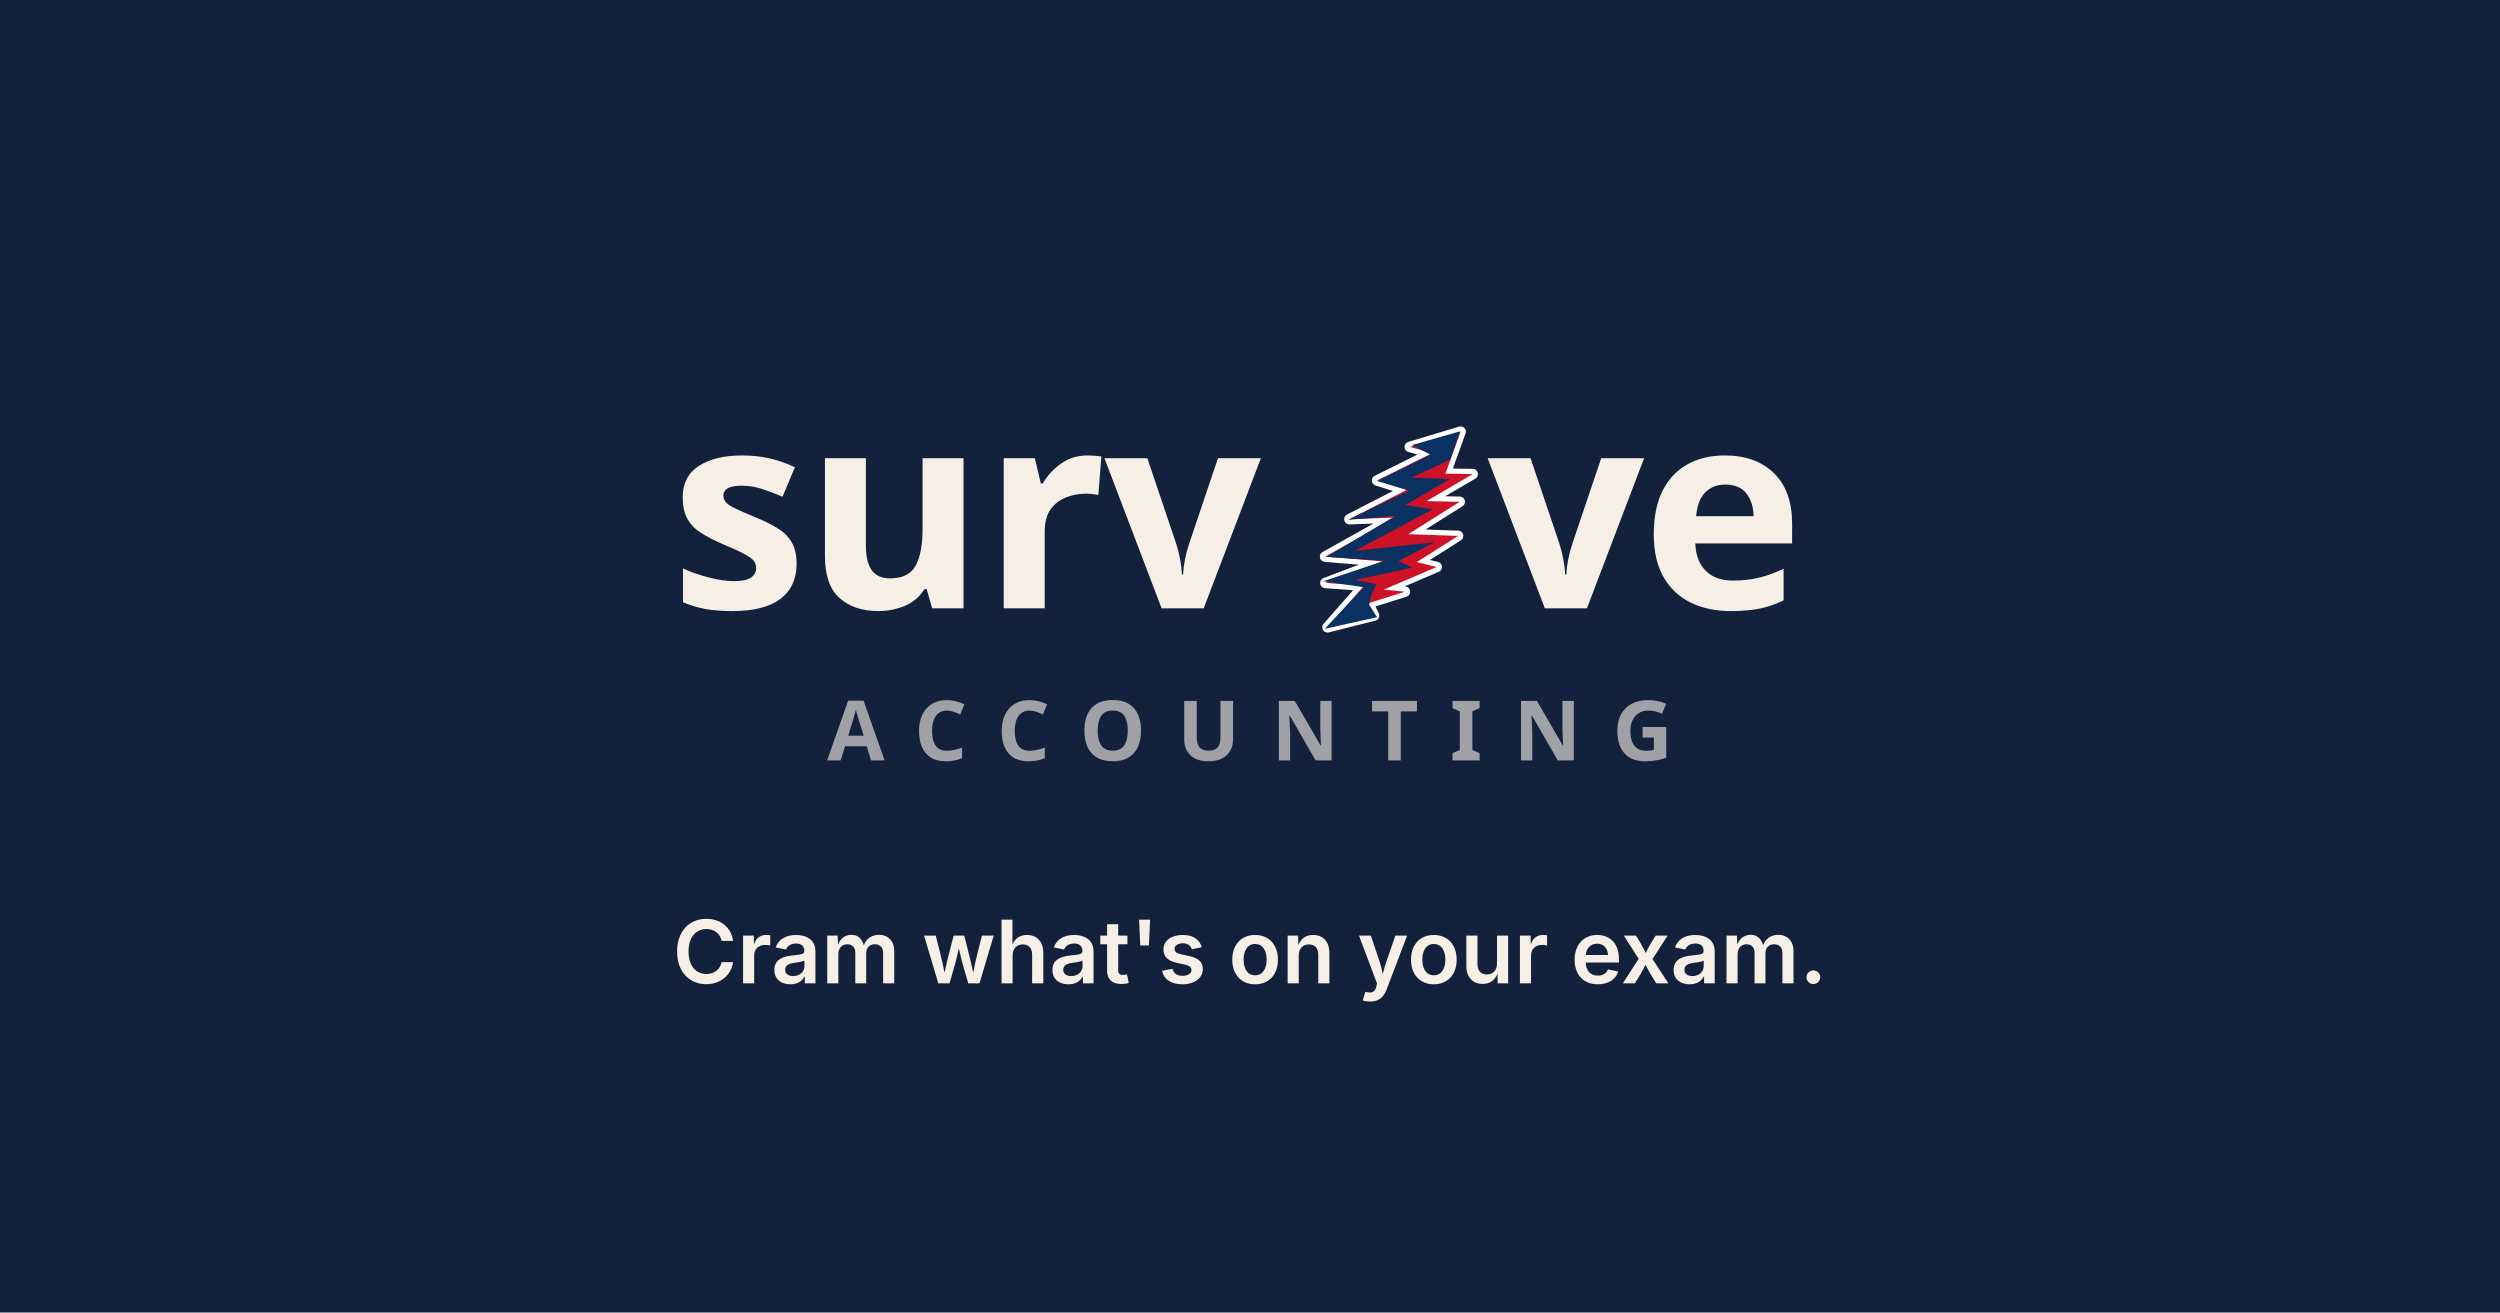
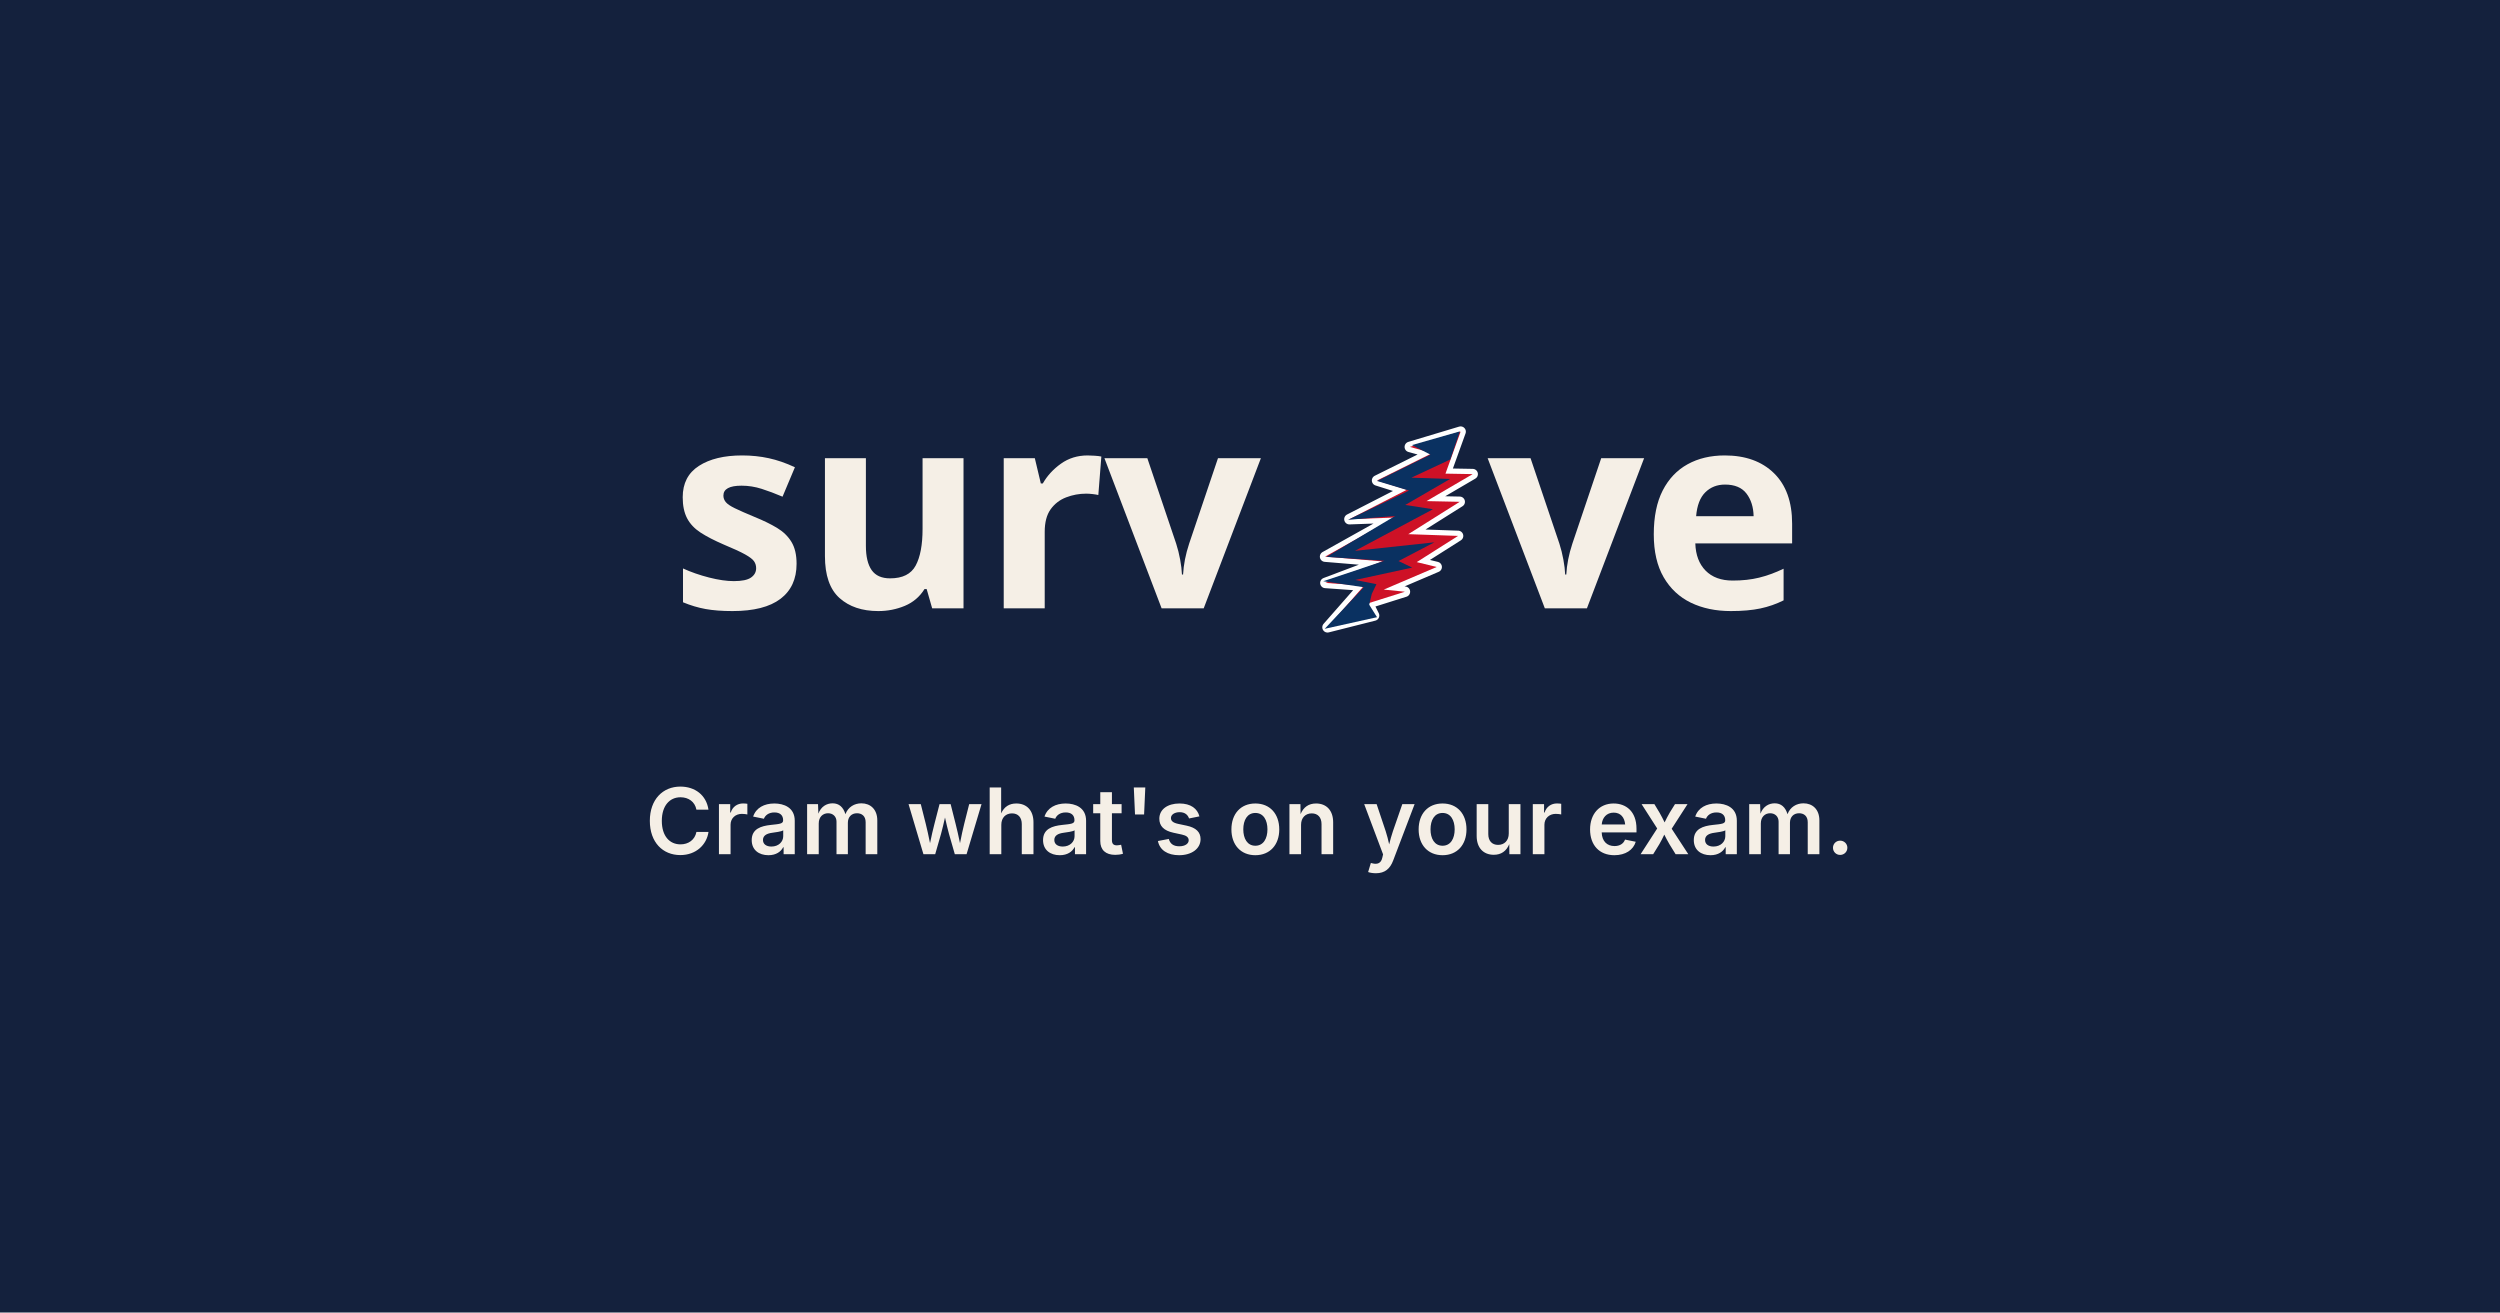
<svg xmlns="http://www.w3.org/2000/svg" width="1200" height="630" viewBox="0 0 1200 630">
  <rect width="1200" height="630" fill="#14213D" />
  <g font-family="Rubik" font-weight="900" fill="#F5EFE6" font-size="132" letter-spacing="-1.3">
    <text x="321.761" y="292">surv</text>
    <text x="714.068" y="292">ve</text>
  </g>
  <g transform="translate(631.5903 203.56) scale(0.7185629) translate(18.21 2.26) rotate(2 109.27 74.9496)">
    <path d="M76.02 3.9 L66.89 32.29 L85.06 31.98 L54.88 51.08 L77.05 50.77 L43.48 73.57 L76.74 73.57 L49.77 92.03 L63.19 94.82 L28.39 111.14 L42.56 112.07 L18.22 120.69 L22.53 128.7 L-8.27 137.63 L15.14 108.99 L-10.73 108.06 L26.85 92.35 L-11.54 90.51 L34.22 62.78 L3.83 64.94 L41.41 44 L21.39 38.45 L57.55 18.89 L42.46 15.29 Z" fill="#CE1126" stroke="#FFFFFF" stroke-width="7" stroke-linejoin="round" stroke-linecap="round" paint-order="stroke" />
    <path d="M75.53 3.74 L43.85 14.01 L56.41 19.96 L21.36 38.79 L42.92 44.46 L2.88 65.4 L34.3 61.71 L-10.67 90.66 L28.14 91.89 L-12.21 106.98 L14.99 110.04 L-10.11 138.7 L24.54 129.73 L19.03 121.61 L20.48 114.36 L23.38 107.69 L9.17 105.37 L46.87 95.8 L37.59 91.74 L61.08 78.4 L8.3 85.94 L59.34 56.36 L40.77 54.14 L70.06 35.77 L44.26 35.77 L69.77 22.72 Z" fill="#0A3161" />
  </g>
-   <text x="600" y="365" text-anchor="middle" font-family="Rubik" font-weight="900" font-size="40" letter-spacing="15" fill="#F5EFE6" opacity="0.62">ACCOUNTING</text>
-   <text x="600" y="472" text-anchor="middle" font-family="Inter" font-weight="600" font-size="42" fill="#F5EFE6">Cram what's on your exam.</text>
+   <text x="600" y="410" text-anchor="middle" font-family="Inter" font-weight="600" font-size="44" fill="#F5EFE6">Cram what's on your exam.</text>
</svg>
